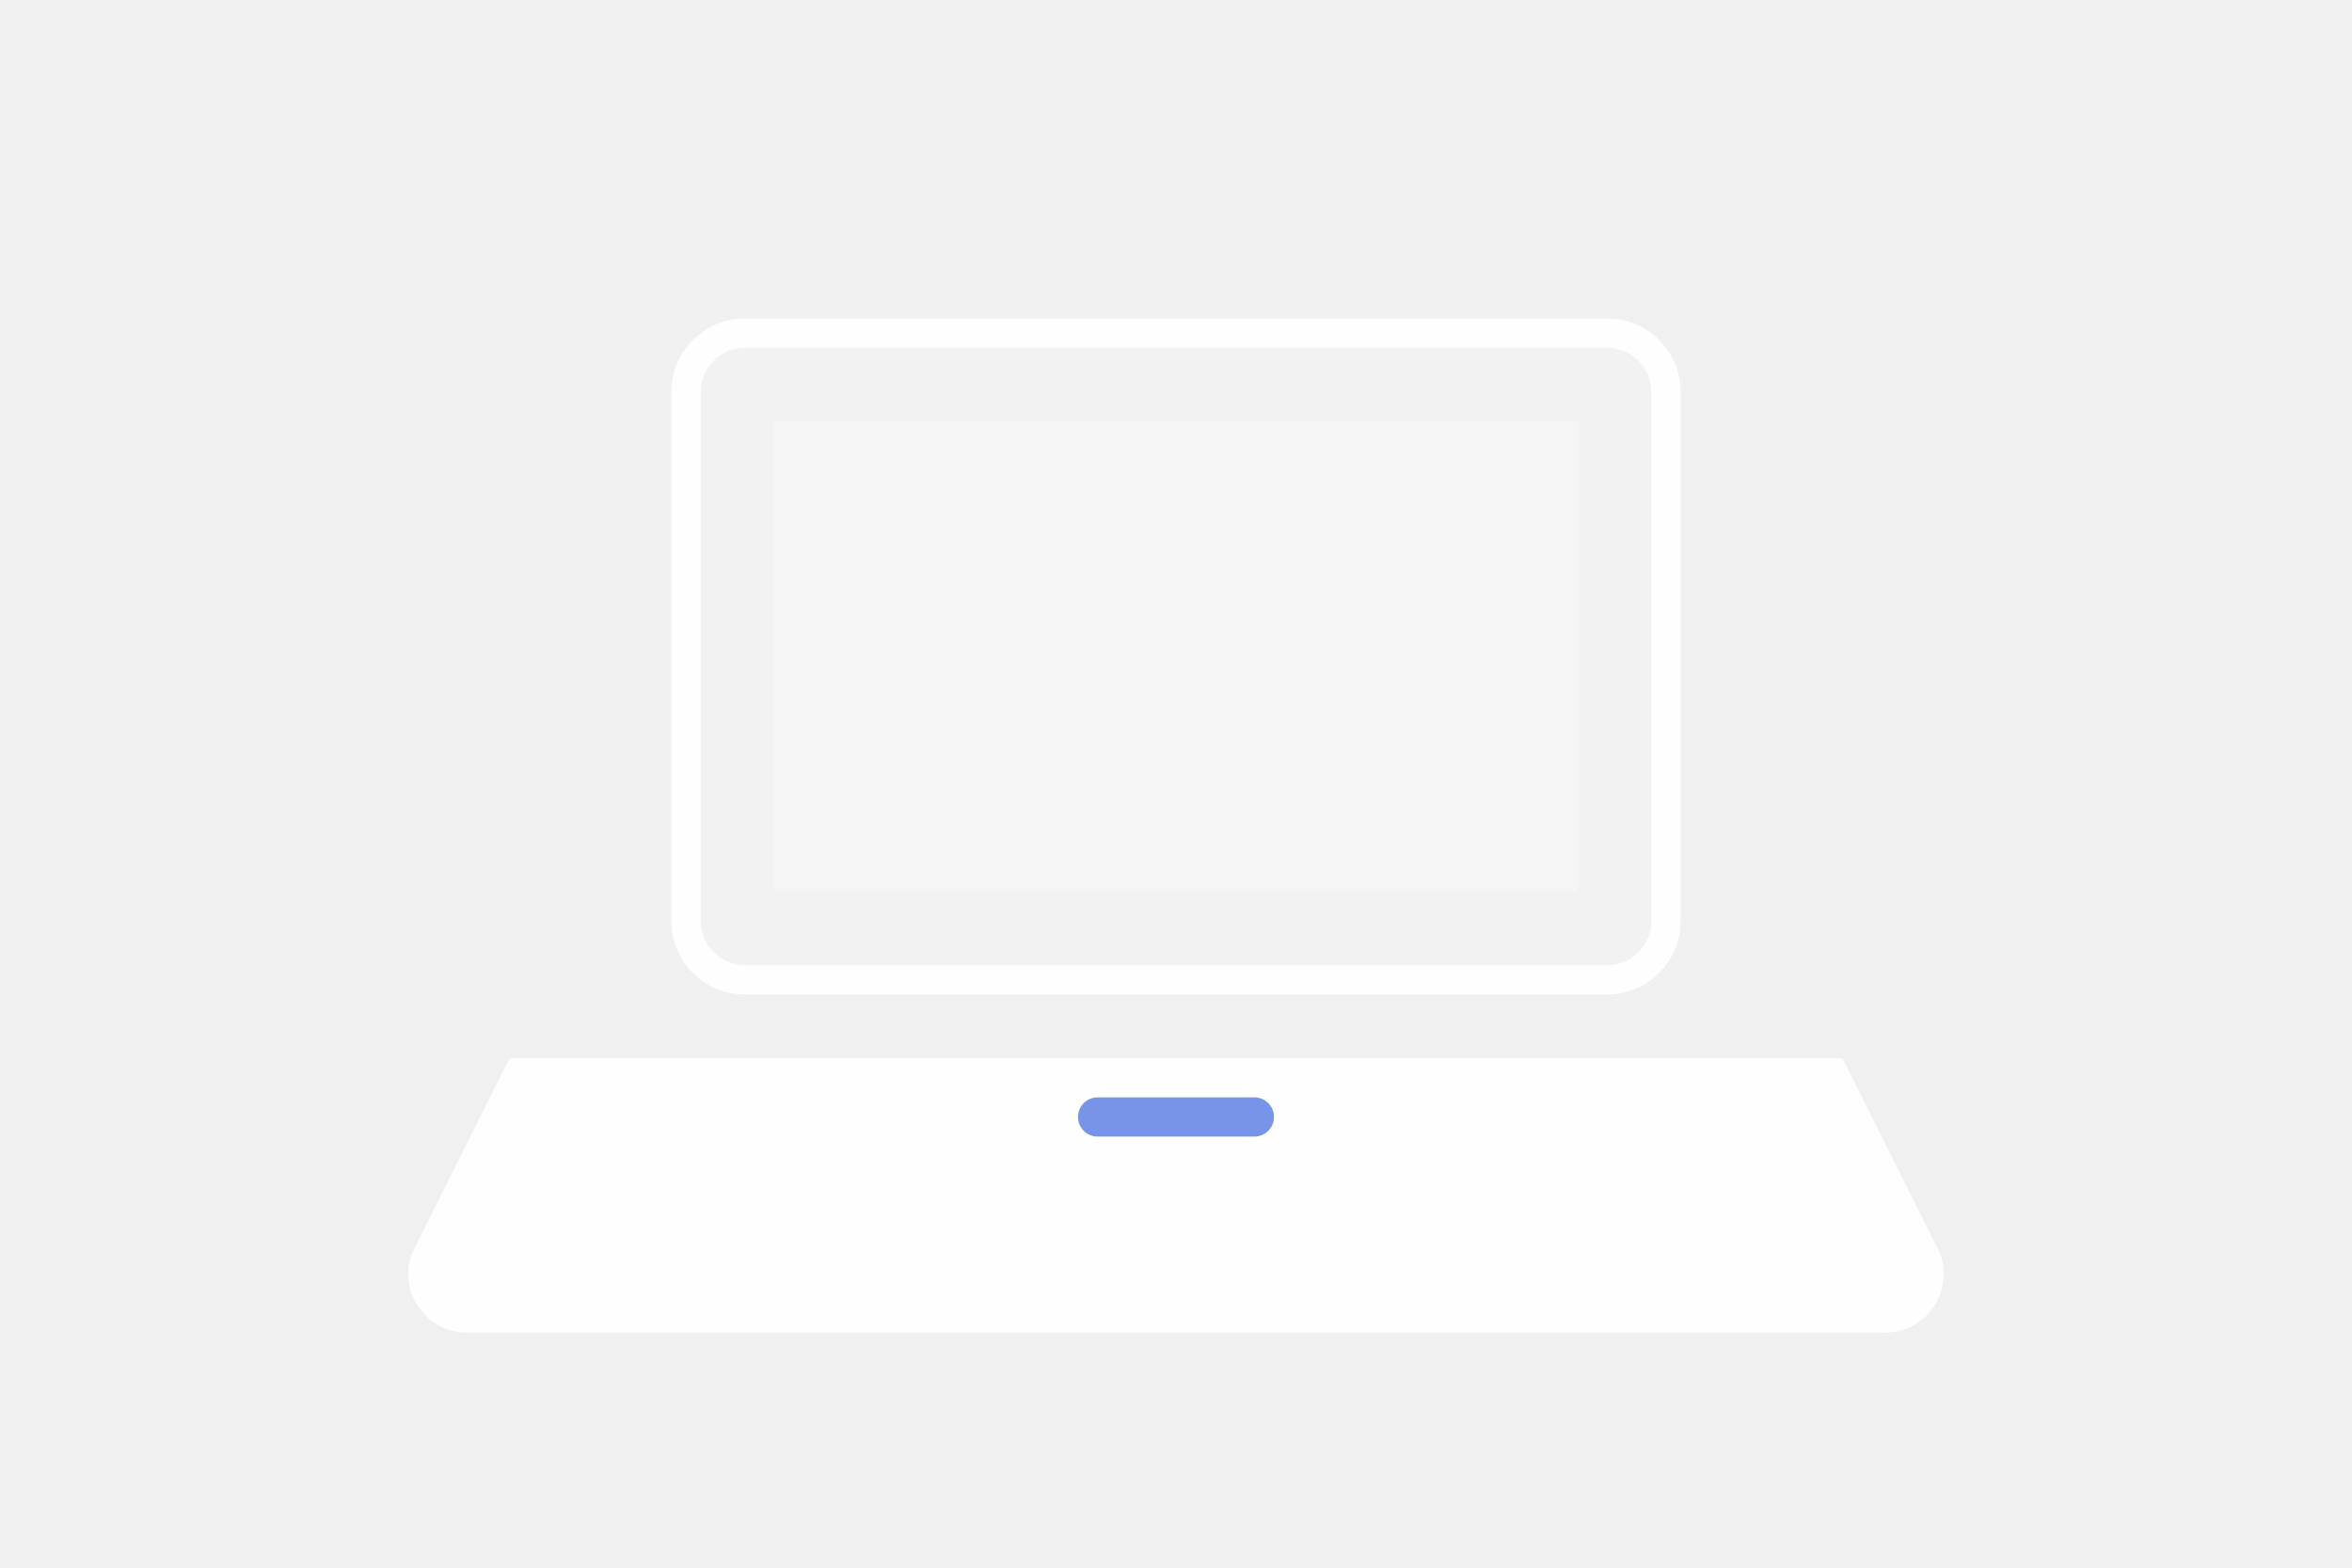
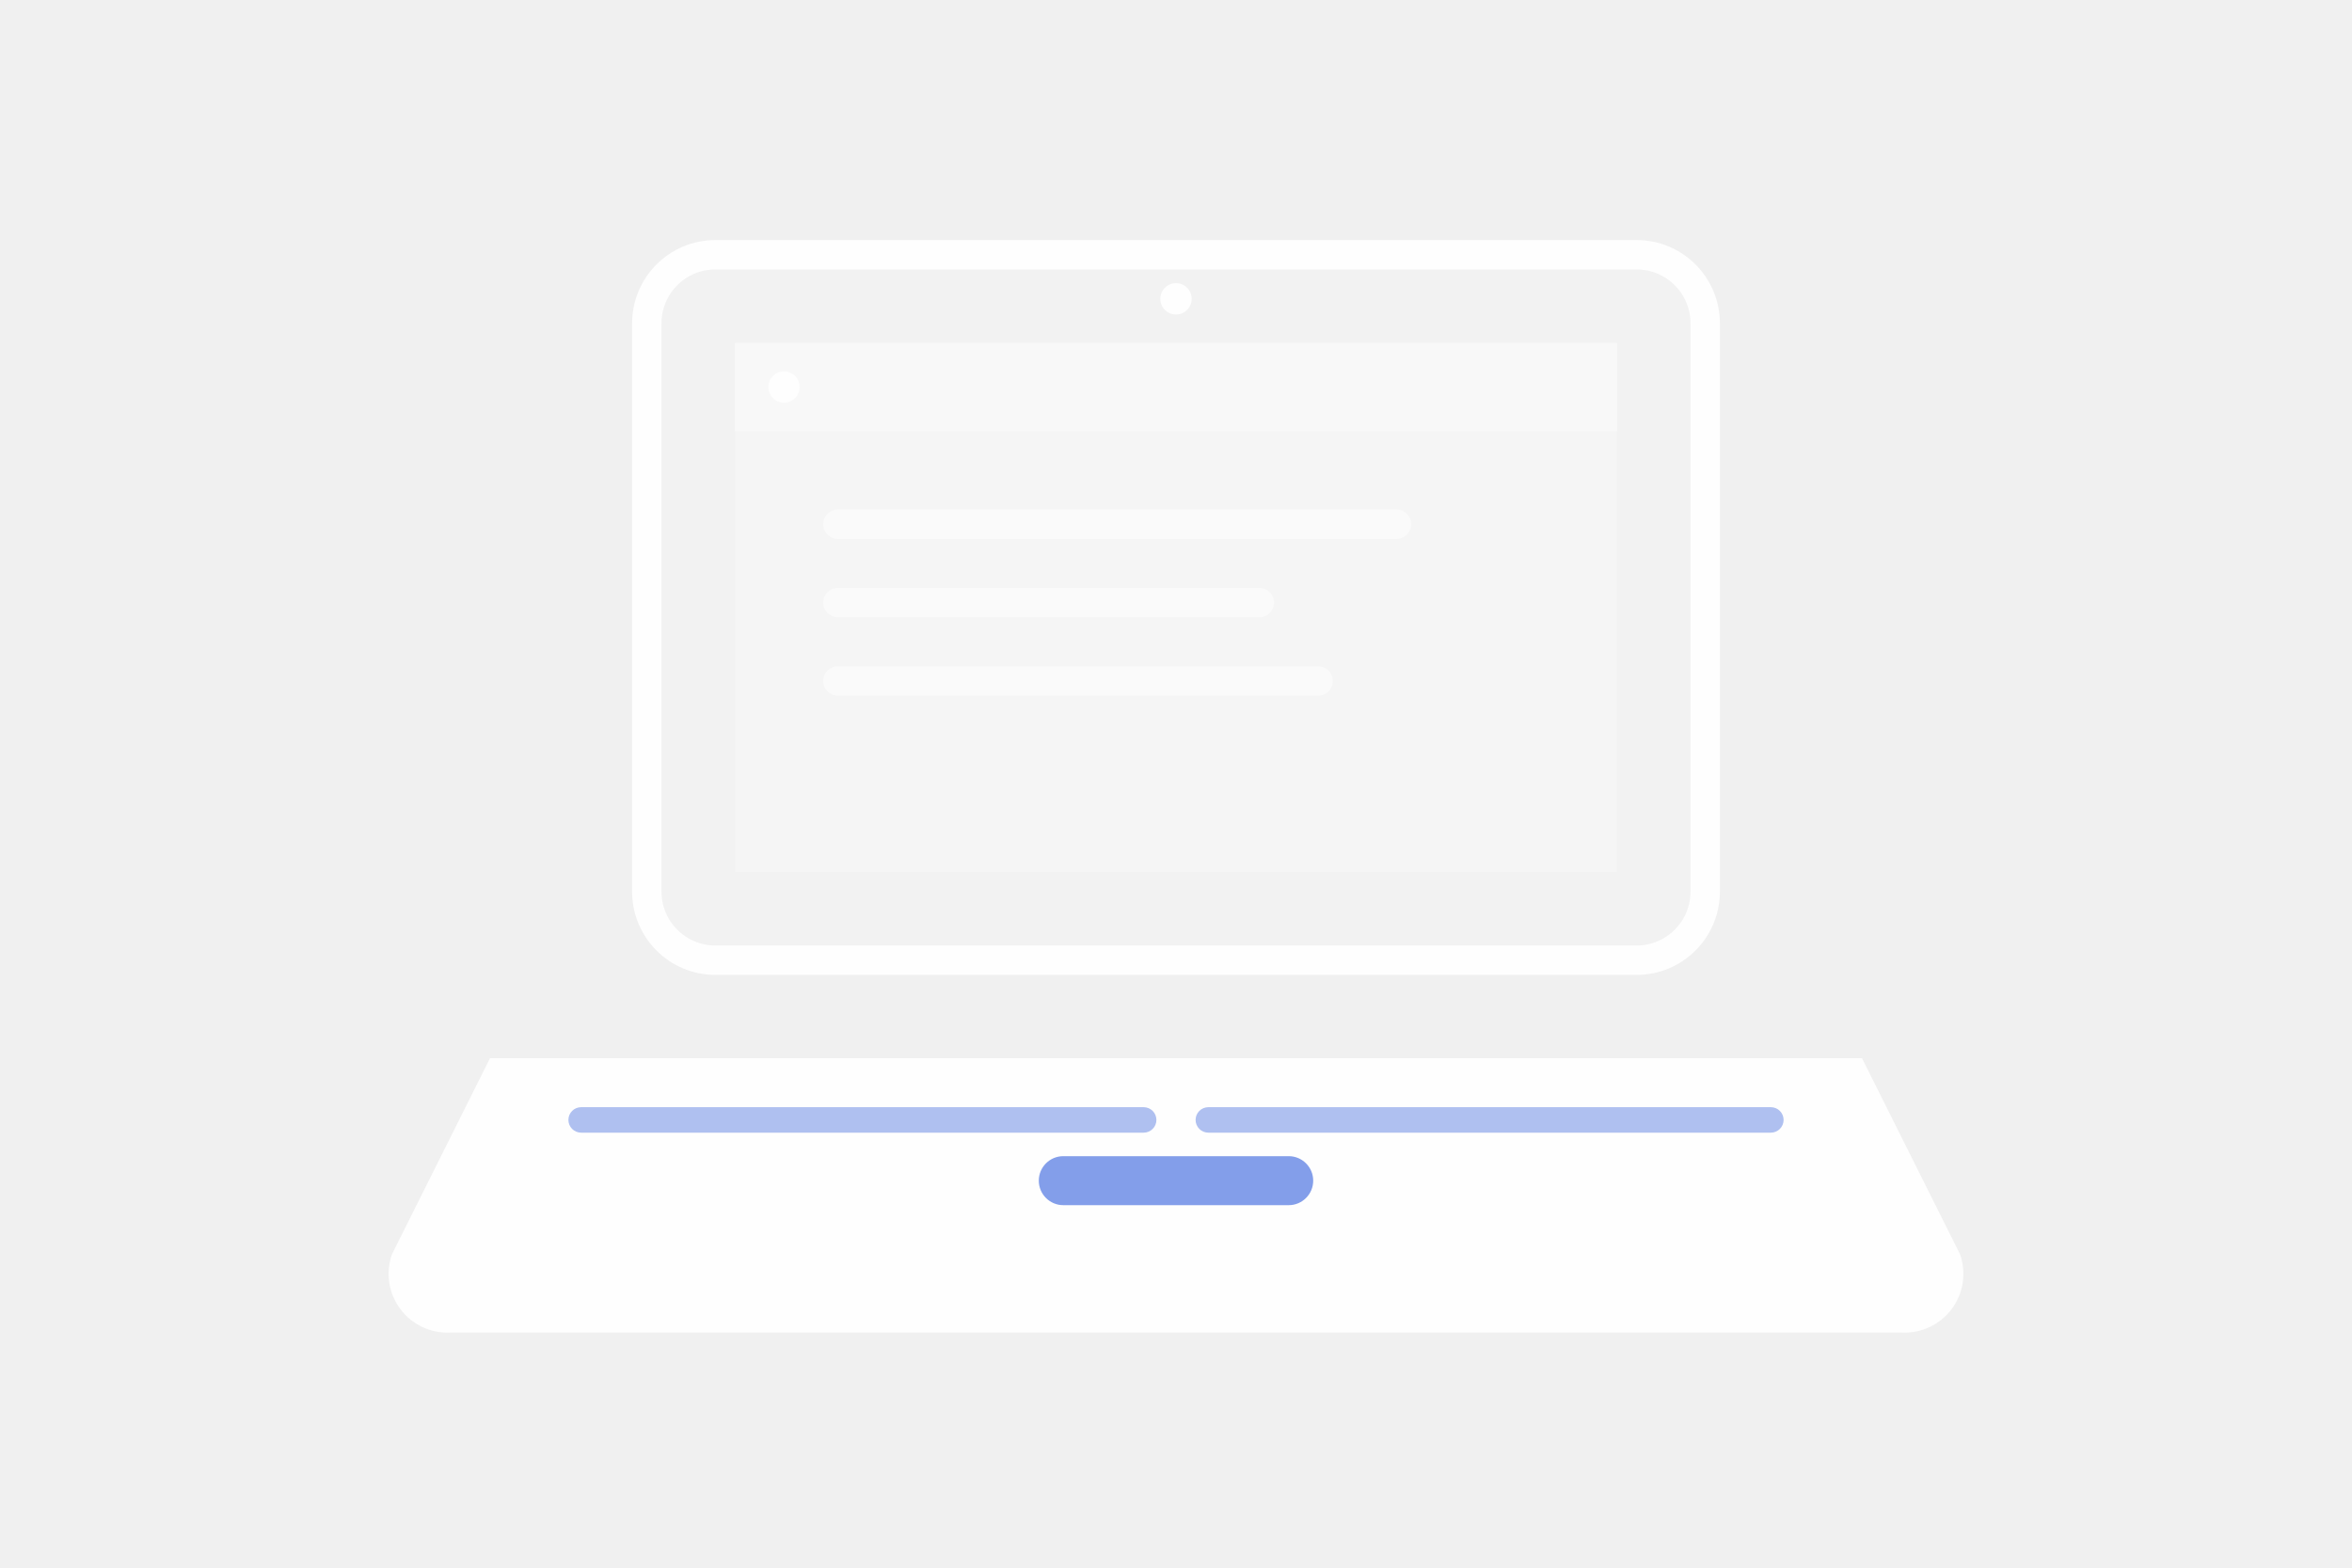
<svg xmlns="http://www.w3.org/2000/svg" viewBox="0 0 240 160" fill="none">
-   <rect x="70" y="34" width="100" height="66" rx="6" fill="#ffffff" fill-opacity="0.16" stroke="#ffffff" stroke-opacity="0.9" stroke-width="3" />
-   <rect x="79" y="43" width="82" height="48" fill="#ffffff" fill-opacity="0.22" />
-   <path d="M52 108h136l10 20a6 6 0 0 1-6 8H48a6 6 0 0 1-6-8l10-20Z" fill="#ffffff" fill-opacity="0.9" />
-   <rect x="110" y="112" width="20" height="4" rx="2" fill="#1d4ed8" fill-opacity="0.6" />
+   <rect x="66" y="26" width="108" height="72" rx="7" fill="#ffffff" fill-opacity="0.14" stroke="#ffffff" stroke-opacity="0.92" stroke-width="3" />
+   <rect x="75" y="35" width="90" height="54" fill="#ffffff" fill-opacity="0.22" />
+   <rect x="75" y="35" width="90" height="9" fill="#ffffff" fill-opacity="0.32" />
+   <circle cx="80" cy="39.5" r="1.6" fill="#ffffff" fill-opacity="0.8" />
+   <rect x="84" y="52" width="60" height="3" rx="1.5" fill="#ffffff" fill-opacity="0.5" />
+   <rect x="84" y="60" width="46" height="3" rx="1.5" fill="#ffffff" fill-opacity="0.5" />
+   <rect x="84" y="68" width="52" height="3" rx="1.5" fill="#ffffff" fill-opacity="0.5" />
+   <circle cx="120" cy="30.5" r="1.6" fill="#ffffff" fill-opacity="0.9" />
+   <path d="M50 108h140l10 20a6 6 0 0 1-6 8H46a6 6 0 0 1-6-8l10-20Z" fill="#ffffff" fill-opacity="0.9" />
+   <rect x="58" y="113" width="60" height="2.6" rx="1.3" fill="#1d4ed8" fill-opacity="0.35" />
+   <rect x="122" y="113" width="60" height="2.6" rx="1.3" fill="#1d4ed8" fill-opacity="0.35" />
+   <rect x="106" y="118" width="28" height="5" rx="2.5" fill="#1d4ed8" fill-opacity="0.55" />
</svg>
